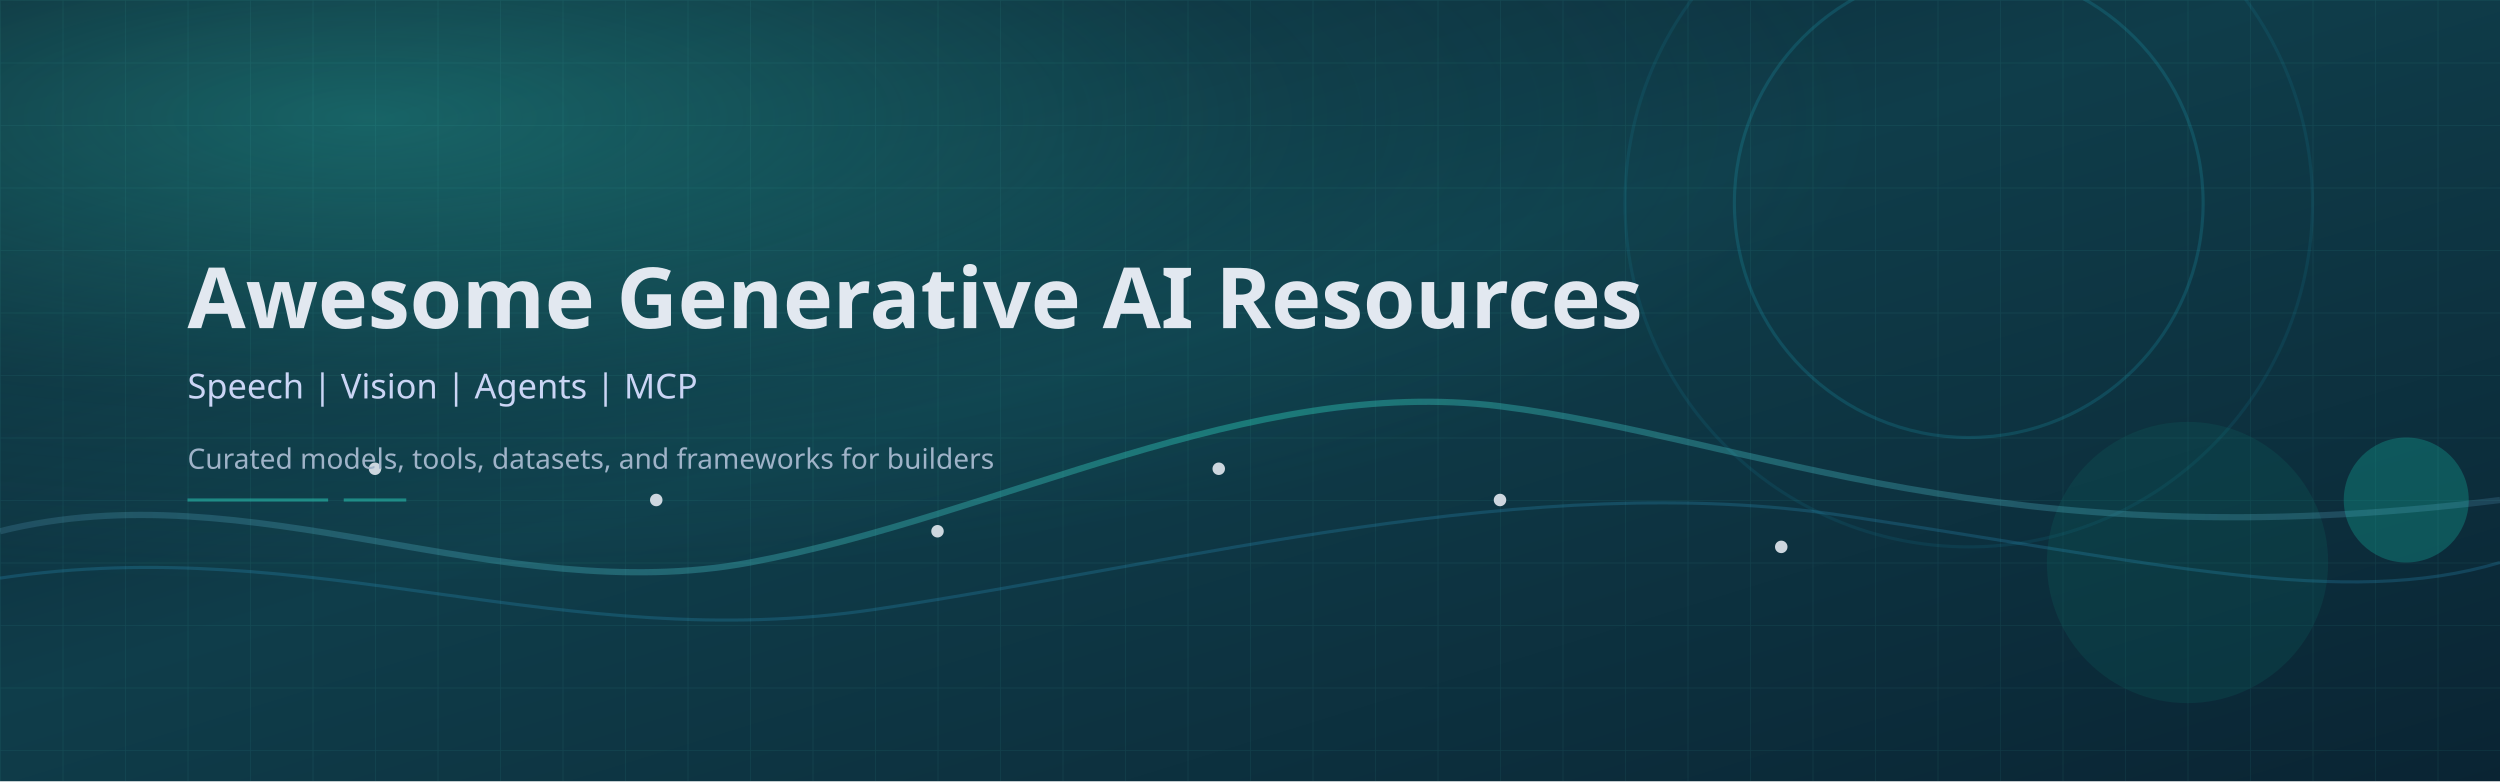
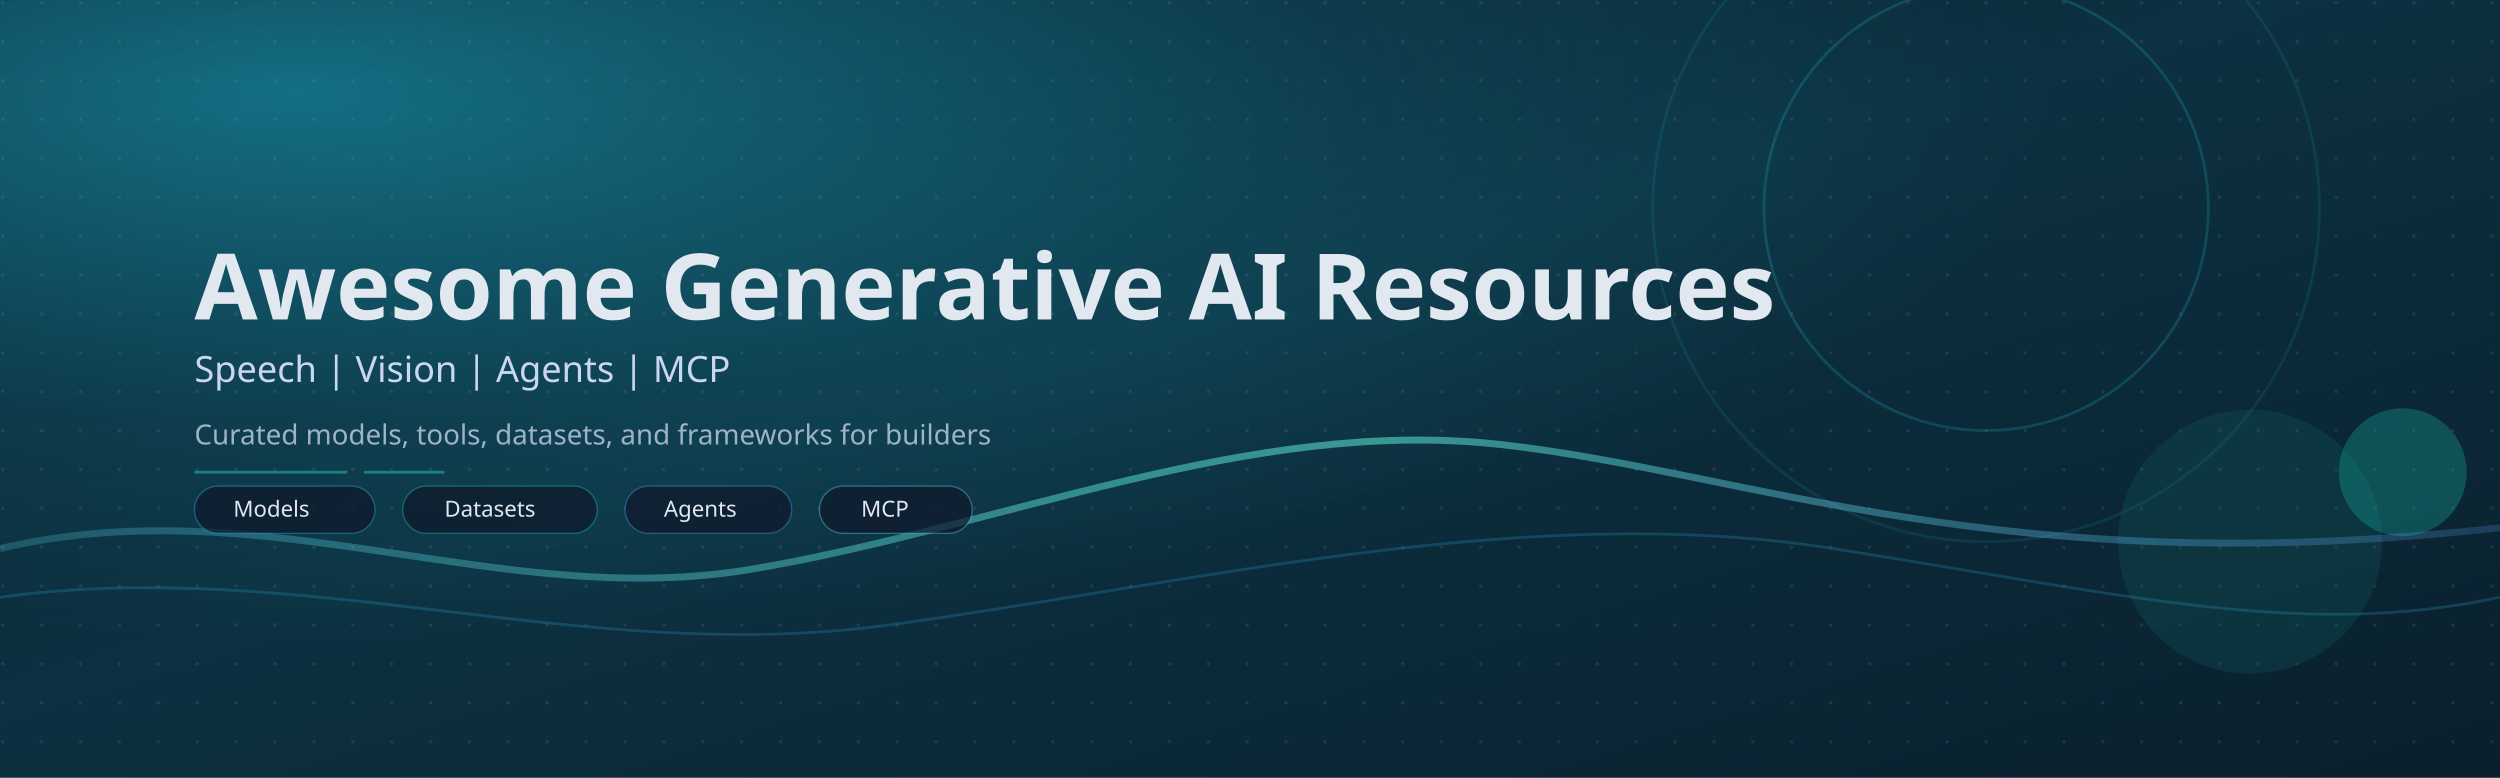
- <svg xmlns="http://www.w3.org/2000/svg" width="1600" height="500" viewBox="0 0 1600 500">
+ <svg xmlns="http://www.w3.org/2000/svg" width="1800" height="560" viewBox="0 0 1800 560">
  <defs>
    <linearGradient id="bg" x1="0" y1="0" x2="1" y2="1">
-       <stop offset="0%" stop-color="#0b1b2b" />
-       <stop offset="45%" stop-color="#0f3d4a" />
-       <stop offset="100%" stop-color="#0a2433" />
+       <stop offset="0%" stop-color="#081524" />
+       <stop offset="45%" stop-color="#0c3140" />
+       <stop offset="100%" stop-color="#0a1f2d" />
    </linearGradient>
-     <radialGradient id="glow" cx="0.15" cy="0.15" r="0.6">
-       <stop offset="0%" stop-color="#2dd4bf" stop-opacity="0.35" />
-       <stop offset="60%" stop-color="#2dd4bf" stop-opacity="0.08" />
-       <stop offset="100%" stop-color="#2dd4bf" stop-opacity="0" />
+     <radialGradient id="glow" cx="0.12" cy="0.12" r="0.7">
+       <stop offset="0%" stop-color="#22d3ee" stop-opacity="0.45" />
+       <stop offset="60%" stop-color="#22d3ee" stop-opacity="0.12" />
+       <stop offset="100%" stop-color="#22d3ee" stop-opacity="0" />
    </radialGradient>
-     <pattern id="grid" width="40" height="40" patternUnits="userSpaceOnUse">
-       <path d="M40 0H0V40" fill="none" stroke="#5eead4" stroke-opacity="0.08" stroke-width="1" />
+     <pattern id="dots" width="28" height="28" patternUnits="userSpaceOnUse">
+       <circle cx="2" cy="2" r="1.2" fill="#94a3b8" fill-opacity="0.15" />
    </pattern>
    <linearGradient id="wave" x1="0" y1="0" x2="1" y2="0">
-       <stop offset="0%" stop-color="#7dd3fc" stop-opacity="0.15" />
-       <stop offset="50%" stop-color="#2dd4bf" stop-opacity="0.4" />
-       <stop offset="100%" stop-color="#7dd3fc" stop-opacity="0.15" />
+       <stop offset="0%" stop-color="#67e8f9" stop-opacity="0.2" />
+       <stop offset="55%" stop-color="#5eead4" stop-opacity="0.55" />
+       <stop offset="100%" stop-color="#60a5fa" stop-opacity="0.2" />
    </linearGradient>
  </defs>
-   <rect width="1600" height="500" fill="url(#bg)" />
-   <rect width="1600" height="500" fill="url(#glow)" />
-   <rect width="1600" height="500" fill="url(#grid)" />
-   <circle cx="1260" cy="130" r="150" fill="none" stroke="#22d3ee" stroke-opacity="0.15" stroke-width="2" />
-   <circle cx="1260" cy="130" r="220" fill="none" stroke="#22d3ee" stroke-opacity="0.08" stroke-width="2" />
-   <circle cx="1400" cy="360" r="90" fill="#0f766e" fill-opacity="0.18" />
-   <circle cx="1540" cy="320" r="40" fill="#14b8a6" fill-opacity="0.3" />
-   <path d="M0 340 C 160 300, 320 390, 480 360 C 640 330, 800 240, 960 260 C 1120 280, 1280 360, 1600 320" fill="none" stroke="url(#wave)" stroke-width="4" />
-   <path d="M0 370 C 200 340, 360 420, 560 390 C 760 360, 980 300, 1180 330 C 1380 360, 1500 390, 1600 360" fill="none" stroke="#38bdf8" stroke-opacity="0.18" stroke-width="2" />
-   <g fill="#e2e8f0" fill-opacity="0.9">
-     <circle cx="240" cy="300" r="4" />
-     <circle cx="420" cy="320" r="4" />
-     <circle cx="600" cy="340" r="4" />
-     <circle cx="780" cy="300" r="4" />
-     <circle cx="960" cy="320" r="4" />
-     <circle cx="1140" cy="350" r="4" />
+   <rect width="1800" height="560" fill="url(#bg)" />
+   <rect width="1800" height="560" fill="url(#glow)" />
+   <rect width="1800" height="560" fill="url(#dots)" />
+   <circle cx="1430" cy="150" r="160" fill="none" stroke="#22d3ee" stroke-opacity="0.18" stroke-width="2" />
+   <circle cx="1430" cy="150" r="240" fill="none" stroke="#22d3ee" stroke-opacity="0.1" stroke-width="2" />
+   <circle cx="1620" cy="390" r="95" fill="#0f766e" fill-opacity="0.2" />
+   <circle cx="1730" cy="340" r="46" fill="#14b8a6" fill-opacity="0.3" />
+   <path d="M0 395 C 190 350, 360 440, 540 410 C 720 380, 900 300, 1080 320 C 1260 340, 1440 420, 1800 380" fill="none" stroke="url(#wave)" stroke-width="5" />
+   <path d="M0 430 C 220 400, 420 480, 640 450 C 860 420, 1100 360, 1320 395 C 1540 430, 1660 460, 1800 430" fill="none" stroke="#38bdf8" stroke-opacity="0.2" stroke-width="2" />
+   <g font-family="Space Grotesk, Sora, system-ui, sans-serif" fill="#e2e8f0">
+     <text x="140" y="230" font-size="66" font-weight="700">Awesome Generative AI Resources</text>
+     <text x="140" y="275" font-size="26" fill="#cbd5f5">Speech | Vision | Agents | MCP</text>
+     <text x="140" y="320" font-size="20" fill="#9fb3c8">Curated models, tools, datasets, and frameworks for builders</text>
  </g>
-   <g font-family="Space Grotesk, Sora, sans-serif" fill="#e2e8f0">
-     <text x="120" y="210" font-size="54" font-weight="700">Awesome Generative AI Resources</text>
-     <text x="120" y="255" font-size="22" fill="#cbd5f5">Speech | Vision | Agents | MCP</text>
-     <text x="120" y="300" font-size="18" fill="#9fb3c8">Curated models, tools, datasets, and frameworks for builders</text>
+   <g font-family="Space Grotesk, Sora, system-ui, sans-serif" font-size="16" fill="#e2e8f0">
+     <rect x="140" y="350" width="130" height="34" rx="17" fill="#0f172a" fill-opacity="0.7" stroke="#38bdf8" stroke-opacity="0.35" />
+     <text x="168" y="372">Models</text>
+     <rect x="290" y="350" width="140" height="34" rx="17" fill="#0f172a" fill-opacity="0.7" stroke="#2dd4bf" stroke-opacity="0.35" />
+     <text x="320" y="372">Datasets</text>
+     <rect x="450" y="350" width="120" height="34" rx="17" fill="#0f172a" fill-opacity="0.7" stroke="#60a5fa" stroke-opacity="0.35" />
+     <text x="478" y="372">Agents</text>
+     <rect x="590" y="350" width="110" height="34" rx="17" fill="#0f172a" fill-opacity="0.7" stroke="#67e8f9" stroke-opacity="0.35" />
+     <text x="620" y="372">MCP</text>
  </g>
-   <g stroke="#2dd4bf" stroke-opacity="0.5" stroke-width="2">
-     <line x1="120" y1="320" x2="210" y2="320" />
-     <line x1="220" y1="320" x2="260" y2="320" />
+   <g stroke="#2dd4bf" stroke-opacity="0.45" stroke-width="2">
+     <line x1="140" y1="340" x2="250" y2="340" />
+     <line x1="262" y1="340" x2="320" y2="340" />
  </g>
</svg>
